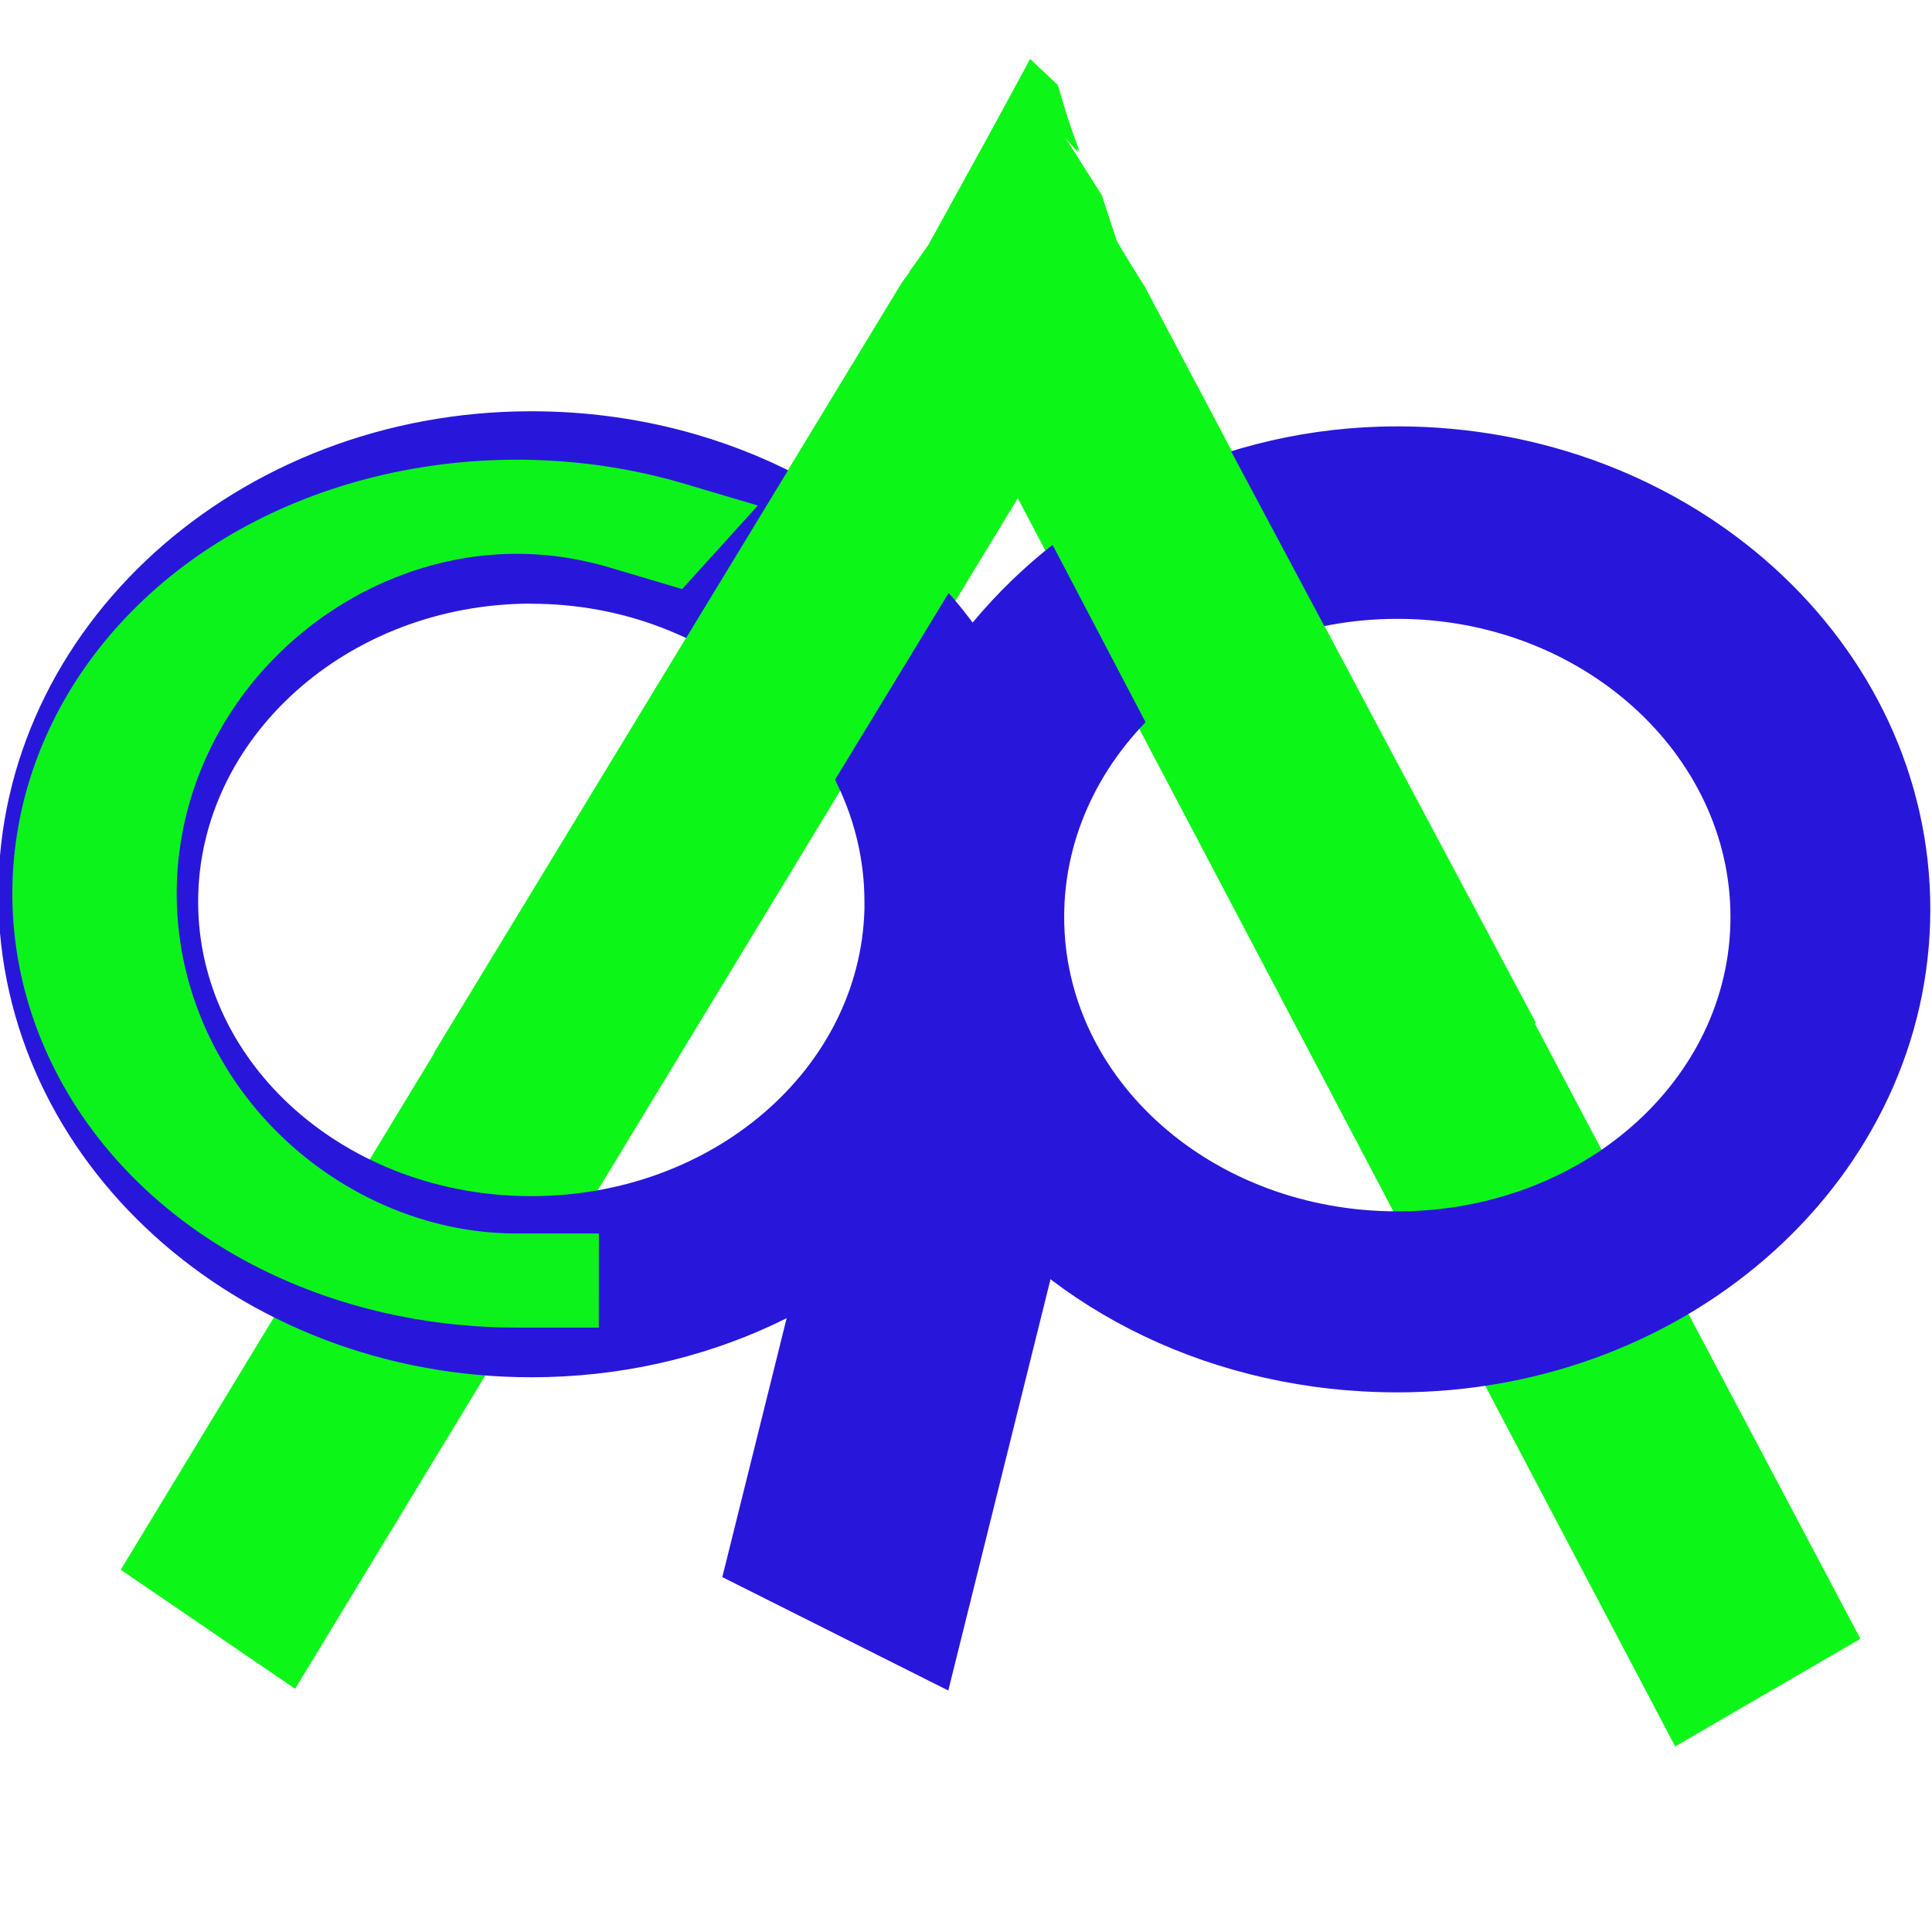
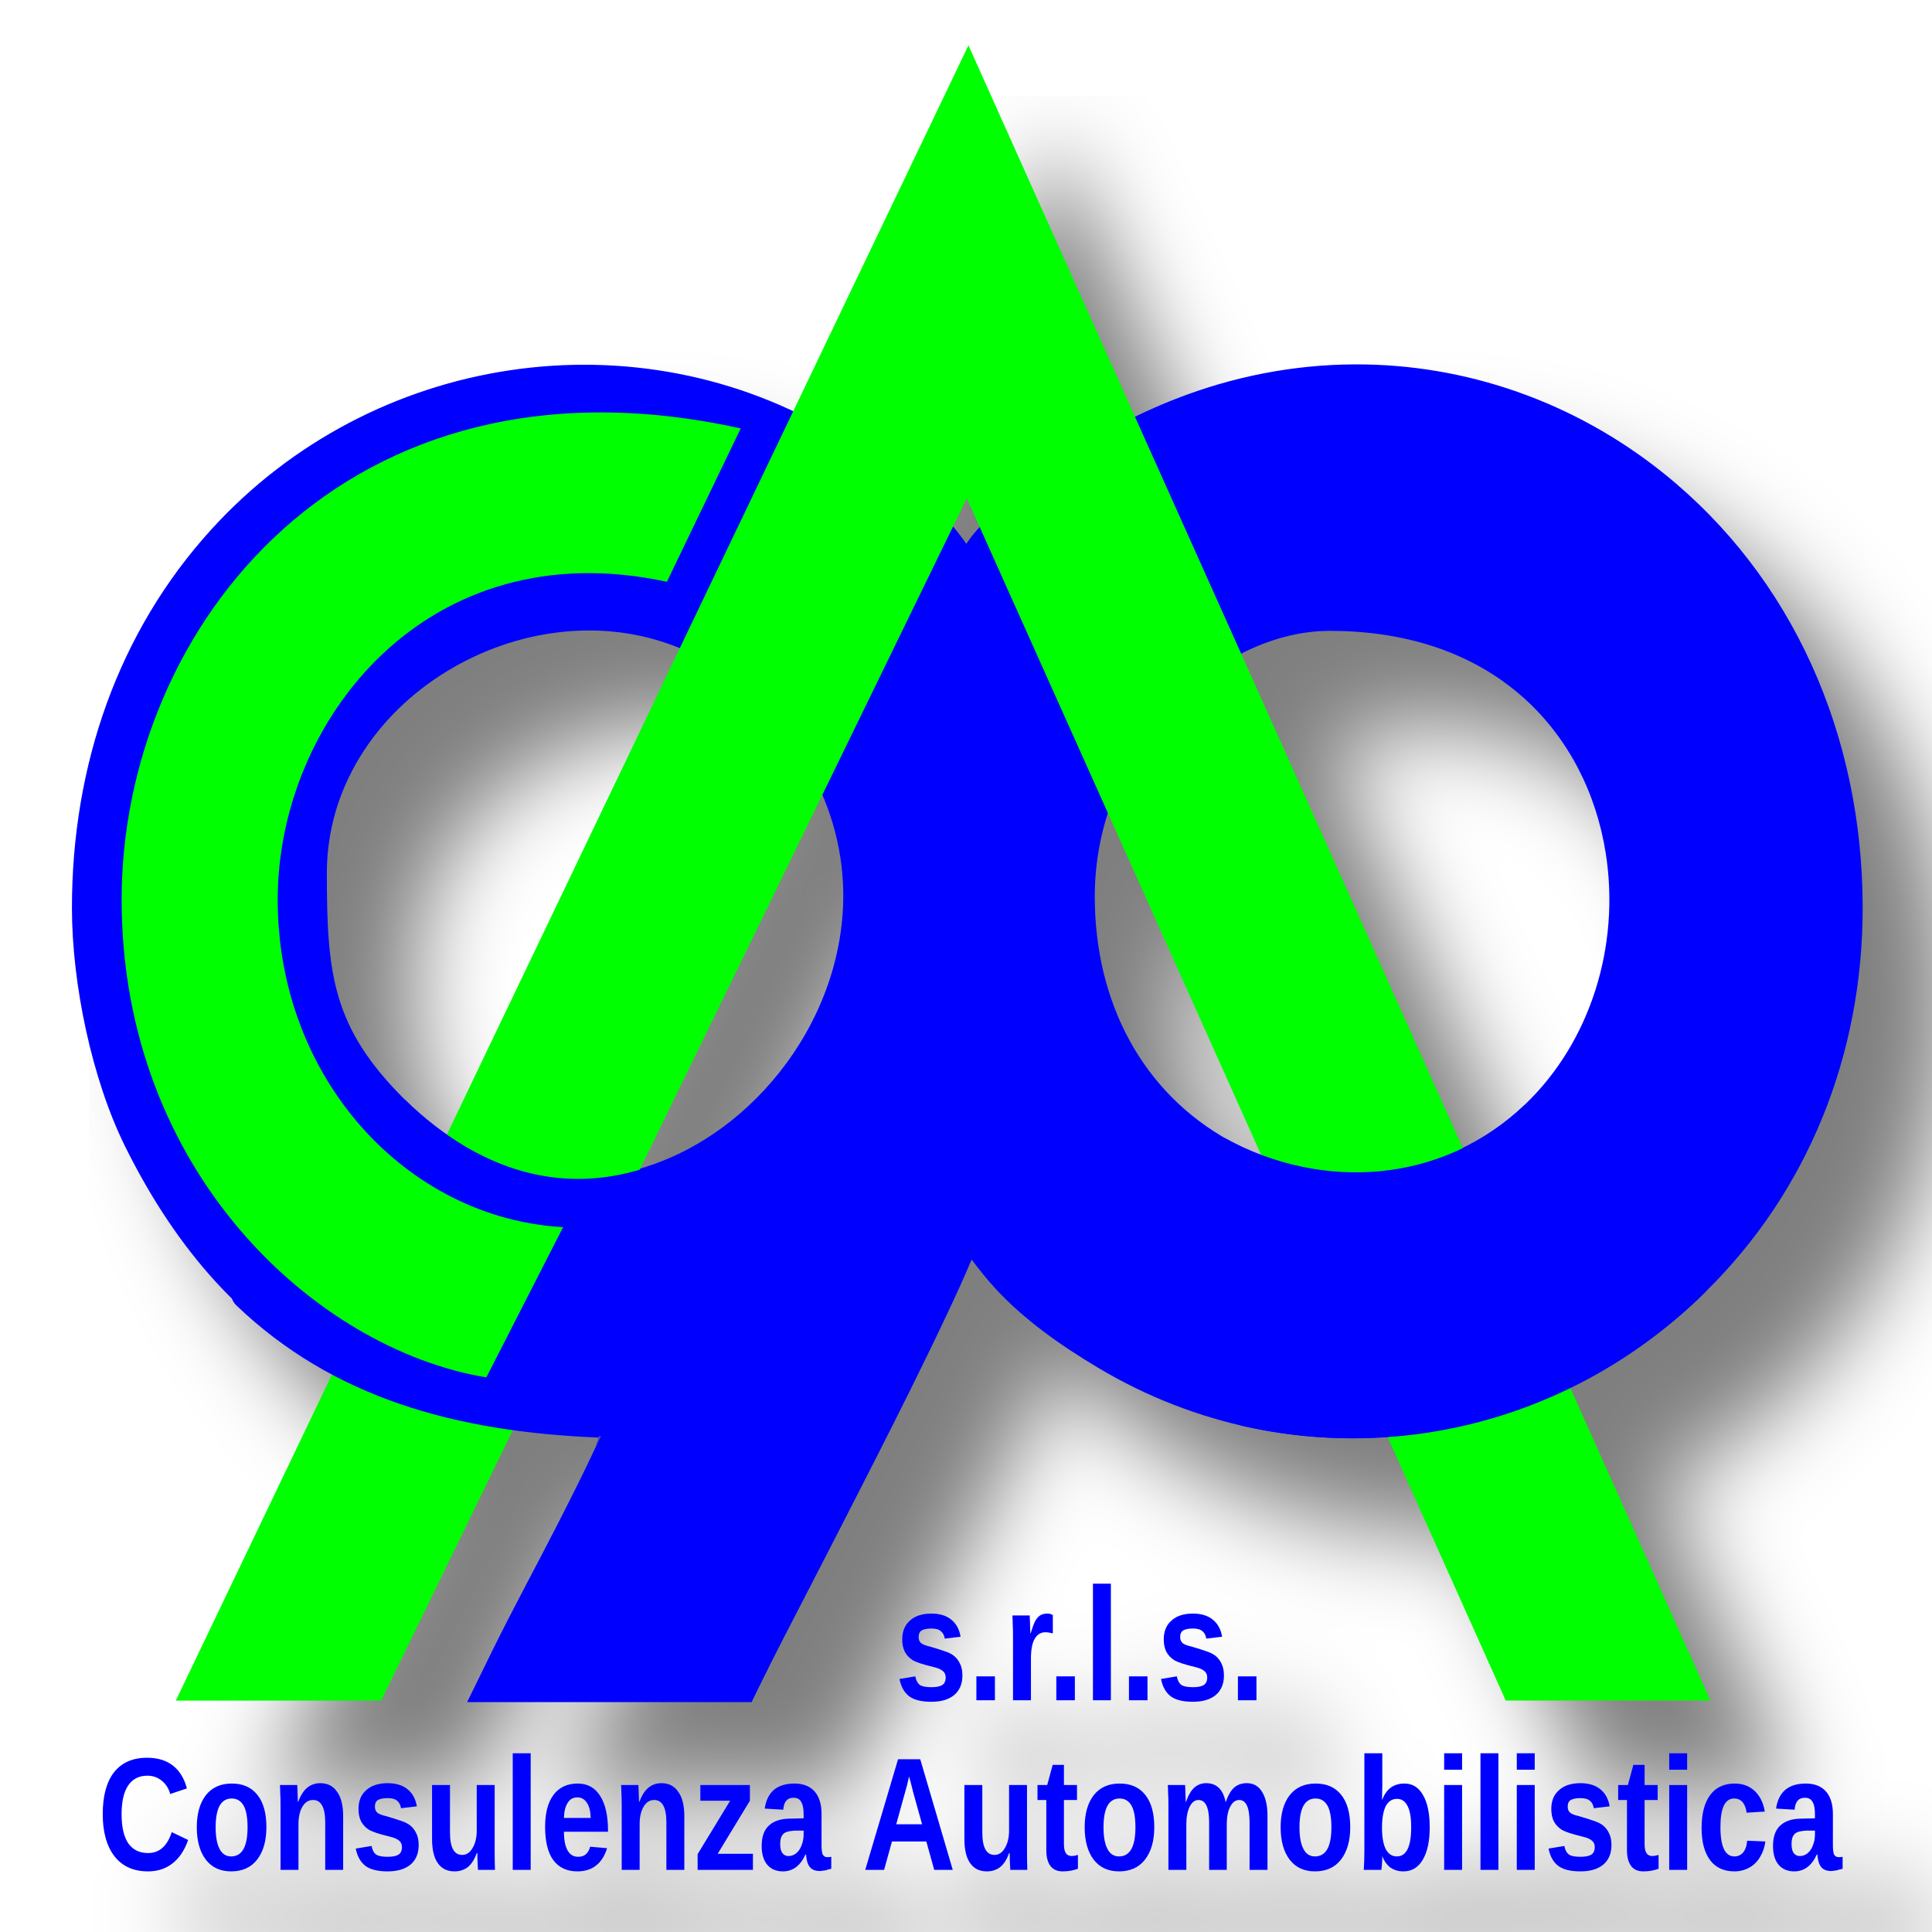
<svg xmlns="http://www.w3.org/2000/svg" width="16" height="16" id="svg2" version="1.1">
  <defs id="defs4">
-     </defs>
+     <filter color-interpolation-filters="sRGB" id="filter3121">
+       <feFlood result="flood" flood-color="rgb(0,0,0)" flood-opacity="0.5" id="feFlood3123" />
+       <feComposite in2="SourceGraphic" operator="in" in="flood" result="composite1" id="feComposite3125" />
+       <feGaussianBlur result="blur" stdDeviation="2" id="feGaussianBlur3127" />
+       <feOffset result="offset" dy="4" dx="4" id="feOffset3129" />
+       <feComposite in2="offset" operator="over" in="SourceGraphic" result="composite2" id="feComposite3131" />
+     </filter>
+   </defs>
  <g id="layer1" transform="translate(0,-1036.362)">
-     <path style="fill:#0cf718;fill-opacity:1;fill-rule:nonzero;stroke:none" d="m 8.76,1037.066 -0.229,-0.216 -0.83,1.539 -0.235,0.318 L 1,1049.362 l 1.444,0.986 5.985,-9.86 5.444,10.337 1.534,-0.891 -5.925,-11.196 -0.241,-0.382 -0.115,-0.375 -0.307,-0.483 0.109,0.127 z" id="path3857" />
-     <path style="fill:#2817db;fill-opacity:1;fill-rule:nonzero;stroke:none" d="m 4.4,1039.768 c -2.438,0 -4.414,1.791 -4.414,4 0,2.209 1.976,4 4.414,4 1.443,0 2.712,-0.623 3.517,-1.594 0.795,1.052 2.142,1.719 3.655,1.719 2.438,0 4.414,-1.791 4.414,-4 0,-2.209 -1.976,-4 -4.414,-4 -1.443,0 -2.712,0.655 -3.517,1.625 -0.793,-1.064 -2.132,-1.75 -3.655,-1.75 z m 0,1.594 c 1.524,0 2.759,1.116 2.759,2.469 -3.827e-4,0.022 0,0.041 0,0.062 -0.037,1.324 -1.259,2.375 -2.759,2.375 -1.524,0 -2.759,-1.084 -2.759,-2.438 0,-1.353 1.235,-2.469 2.759,-2.469 z m 7.172,0.125 c 1.524,0 2.759,1.116 2.759,2.469 0,1.353 -1.235,2.438 -2.759,2.438 -1.524,0 -2.759,-1.084 -2.759,-2.438 0,-1.353 1.235,-2.469 2.759,-2.469 z" id="path3823" />
-     <path style="fill:#0cf718;fill-opacity:1;fill-rule:nonzero;stroke:none" d="M 8.531 0.5 L 7.688 2.031 L 7.531 2.25 L 11.25 9.344 L 12.719 8.469 L 9.469 2.375 L 9.25 2 L 9.125 1.625 L 8.812 1.125 L 8.938 1.25 L 8.875 1.094 L 8.625 0.594 L 8.531 0.5 z " transform="translate(0,1036.362)" id="path3854" />
-     <path style="fill:#0cf718;fill-opacity:1;fill-rule:nonzero;stroke:none" d="M 8.531 0.5 L 7.688 2.031 L 7.469 2.344 L 3.594 8.719 L 4.969 9.656 L 9.438 2.312 L 9.25 2 L 9.125 1.625 L 8.812 1.125 L 8.938 1.25 L 8.75 0.719 L 8.531 0.5 z " transform="translate(0,1036.362)" id="rect3836" />
-     <rect style="fill:#2817db;fill-opacity:1;fill-rule:nonzero;stroke:none" id="rect3834" width="2.094" height="4.325" x="-267.49" y="-958.677" transform="matrix(-0.8937521,-0.4485612,0.2411828,-0.9704797,0,0)" ry="0" />
-     <path style="fill:none;stroke:#0cf718;stroke-width:0.973;stroke-linecap:square;stroke-linejoin:miter;stroke-miterlimit:4;stroke-opacity:0.976;stroke-dasharray:none;stroke-dashoffset:0" id="path3896" d="M 8,8.5 A 4,2.5 0 1 1 0.195,7.728" transform="matrix(0,0.8009994,-1.398877,0,16.16919,1040.559)" />
+     <g transform="matrix(0.1834108,0,0,0.1980917,-10.59766,1034.375)" id="Livello_x0020_1" style="fill-rule:evenodd;filter:url(#filter3121)">
+       <g id="_256052240">
+         <path d="m 101.653,62.688 c -0.352,0.776 -0.734,1.542 -1.12,2.301 -1.055,2.075 -2.168,4.126 -3.288,6.166 -1.012,1.845 -2.035,3.684 -3.059,5.523 -0.694,1.247 -1.401,2.496 -2.068,3.757 l -0.4,0.756 -12.845,0 1.103,-2.084 c 0.941,-1.779 1.975,-3.532 2.95,-5.296 0.62,-1.123 1.237,-2.253 1.811,-3.4 0.05,-0.099 0.107,-0.212 0.168,-0.334 -9.367,-0.341 -16.662,-3.137 -21.467,-12.103 -1.502,-2.803 -2.409,-6.794 -2.409,-9.988 0,-5.968 2.092,-11.543 6.292,-15.818 7.291,-7.421 19.271,-9.025 28.307,-3.936 1.816,1.022 4.363,2.608 5.785,4.535 0.569,-0.792 1.328,-1.369 2.261,-2.087 4.415,-3.397 9.672,-5.391 15.268,-5.415 5.014,-0.022 9.931,1.56 13.959,4.555 5.818,4.325 8.985,10.942 8.985,18.166 0,6.197 -2.504,11.877 -7.089,16.045 -7.473,6.793 -18.614,8.067 -27.445,3.175 -1.651,-0.914 -3.329,-1.992 -4.662,-3.342 -0.363,-0.367 -0.688,-0.75 -1.015,-1.148 -0.008,-0.01 -0.016,-0.019 -0.024,-0.029 z m 5.56,-15.182 c 0,4.422 2.14,8.209 6.111,10.228 4.302,2.188 9.673,1.698 13.323,-1.535 2.944,-2.607 4.294,-6.619 3.641,-10.483 -0.429,-2.537 -1.692,-4.823 -3.67,-6.478 -2.463,-2.06 -5.628,-2.833 -8.785,-2.833 -2.683,0 -5.317,1.343 -7.203,3.196 -2.132,2.095 -3.417,4.898 -3.417,7.906 z M 72.539,46.543 c 0,4.233 0.259,6.447 3.504,9.445 3.426,3.165 7.824,4.208 12.177,2.37 0.902,-0.381 1.757,-0.871 2.547,-1.449 2.172,-1.592 3.886,-3.885 4.653,-6.479 1.157,-3.912 -0.05,-7.597 -2.801,-10.516 -2.756,-2.923 -6.607,-4.028 -10.523,-3.316 -3.481,0.633 -6.915,2.748 -8.573,5.946 -0.645,1.245 -0.984,2.595 -0.984,3.998 z" id="_256049696" style="fill:#0000ff" />
+         <polygon points="101.435,30.863 74.99,81.128 65.719,81.128 101.51,11.925 135.013,81.127 125.77,81.127 " id="_256049576" style="fill:#00ff00" />
+         <path d="m 126.593,56.253 c 0.296,-0.059 9.877,6.245 8.151,7.834 -5.704,5.185 -13.513,7.096 -20.833,5.562 -2.269,-0.476 1.107,-10.97 -0.837,-12.046 4.448,2.27 9.868,1.883 13.519,-1.35 z m -35.88,0.71 c 0.278,-0.611 -6.362,14.171 -6.028,13.504 0.05,-0.099 0.107,-0.212 0.168,-0.334 -6.514,-0.237 -12.027,-1.662 -16.396,-5.524 -1.913,-1.691 8.887,-5.959 7.586,-8.622 3.589,3.232 7.77,4.262 12.123,2.424 0.902,-0.381 1.757,-0.871 2.547,-1.449 z" id="_256050848" style="fill:#0000ff" />
+         <path d="m 87.893,34.354 3.334,-6.412 C 73.395,24.291 63.273,36.265 63.273,47.641 c 0,11.376 8.768,18.793 16.468,19.975 l 3.466,-6.282 C 76.145,60.968 70.32,55.125 70.32,47.641 c 0,-7.484 6.755,-15.457 17.573,-13.287 z" id="_256051160" style="fill:#00ff00" />
+         <g transform="matrix(0.878312,0,0,1,-30.0499,-60.2955)" id="g92">
+           <text x="105" y="148.5" id="_256052288" style="font-size:6.716px;font-weight:bold;fill:#0000ff;font-family:Arial">Consulenza Automobilistica</text>
+         </g>
+         <g transform="matrix(0.878312,0,0,1,5.9671,-67.3858)" id="g95">
+           <text x="105" y="148.5" id="_256051856" style="font-size:6.716px;font-weight:bold;fill:#0000ff;font-family:Arial">s.r.l.s.</text>
+         </g>
+       </g>
+     </g>
  </g>
</svg>
